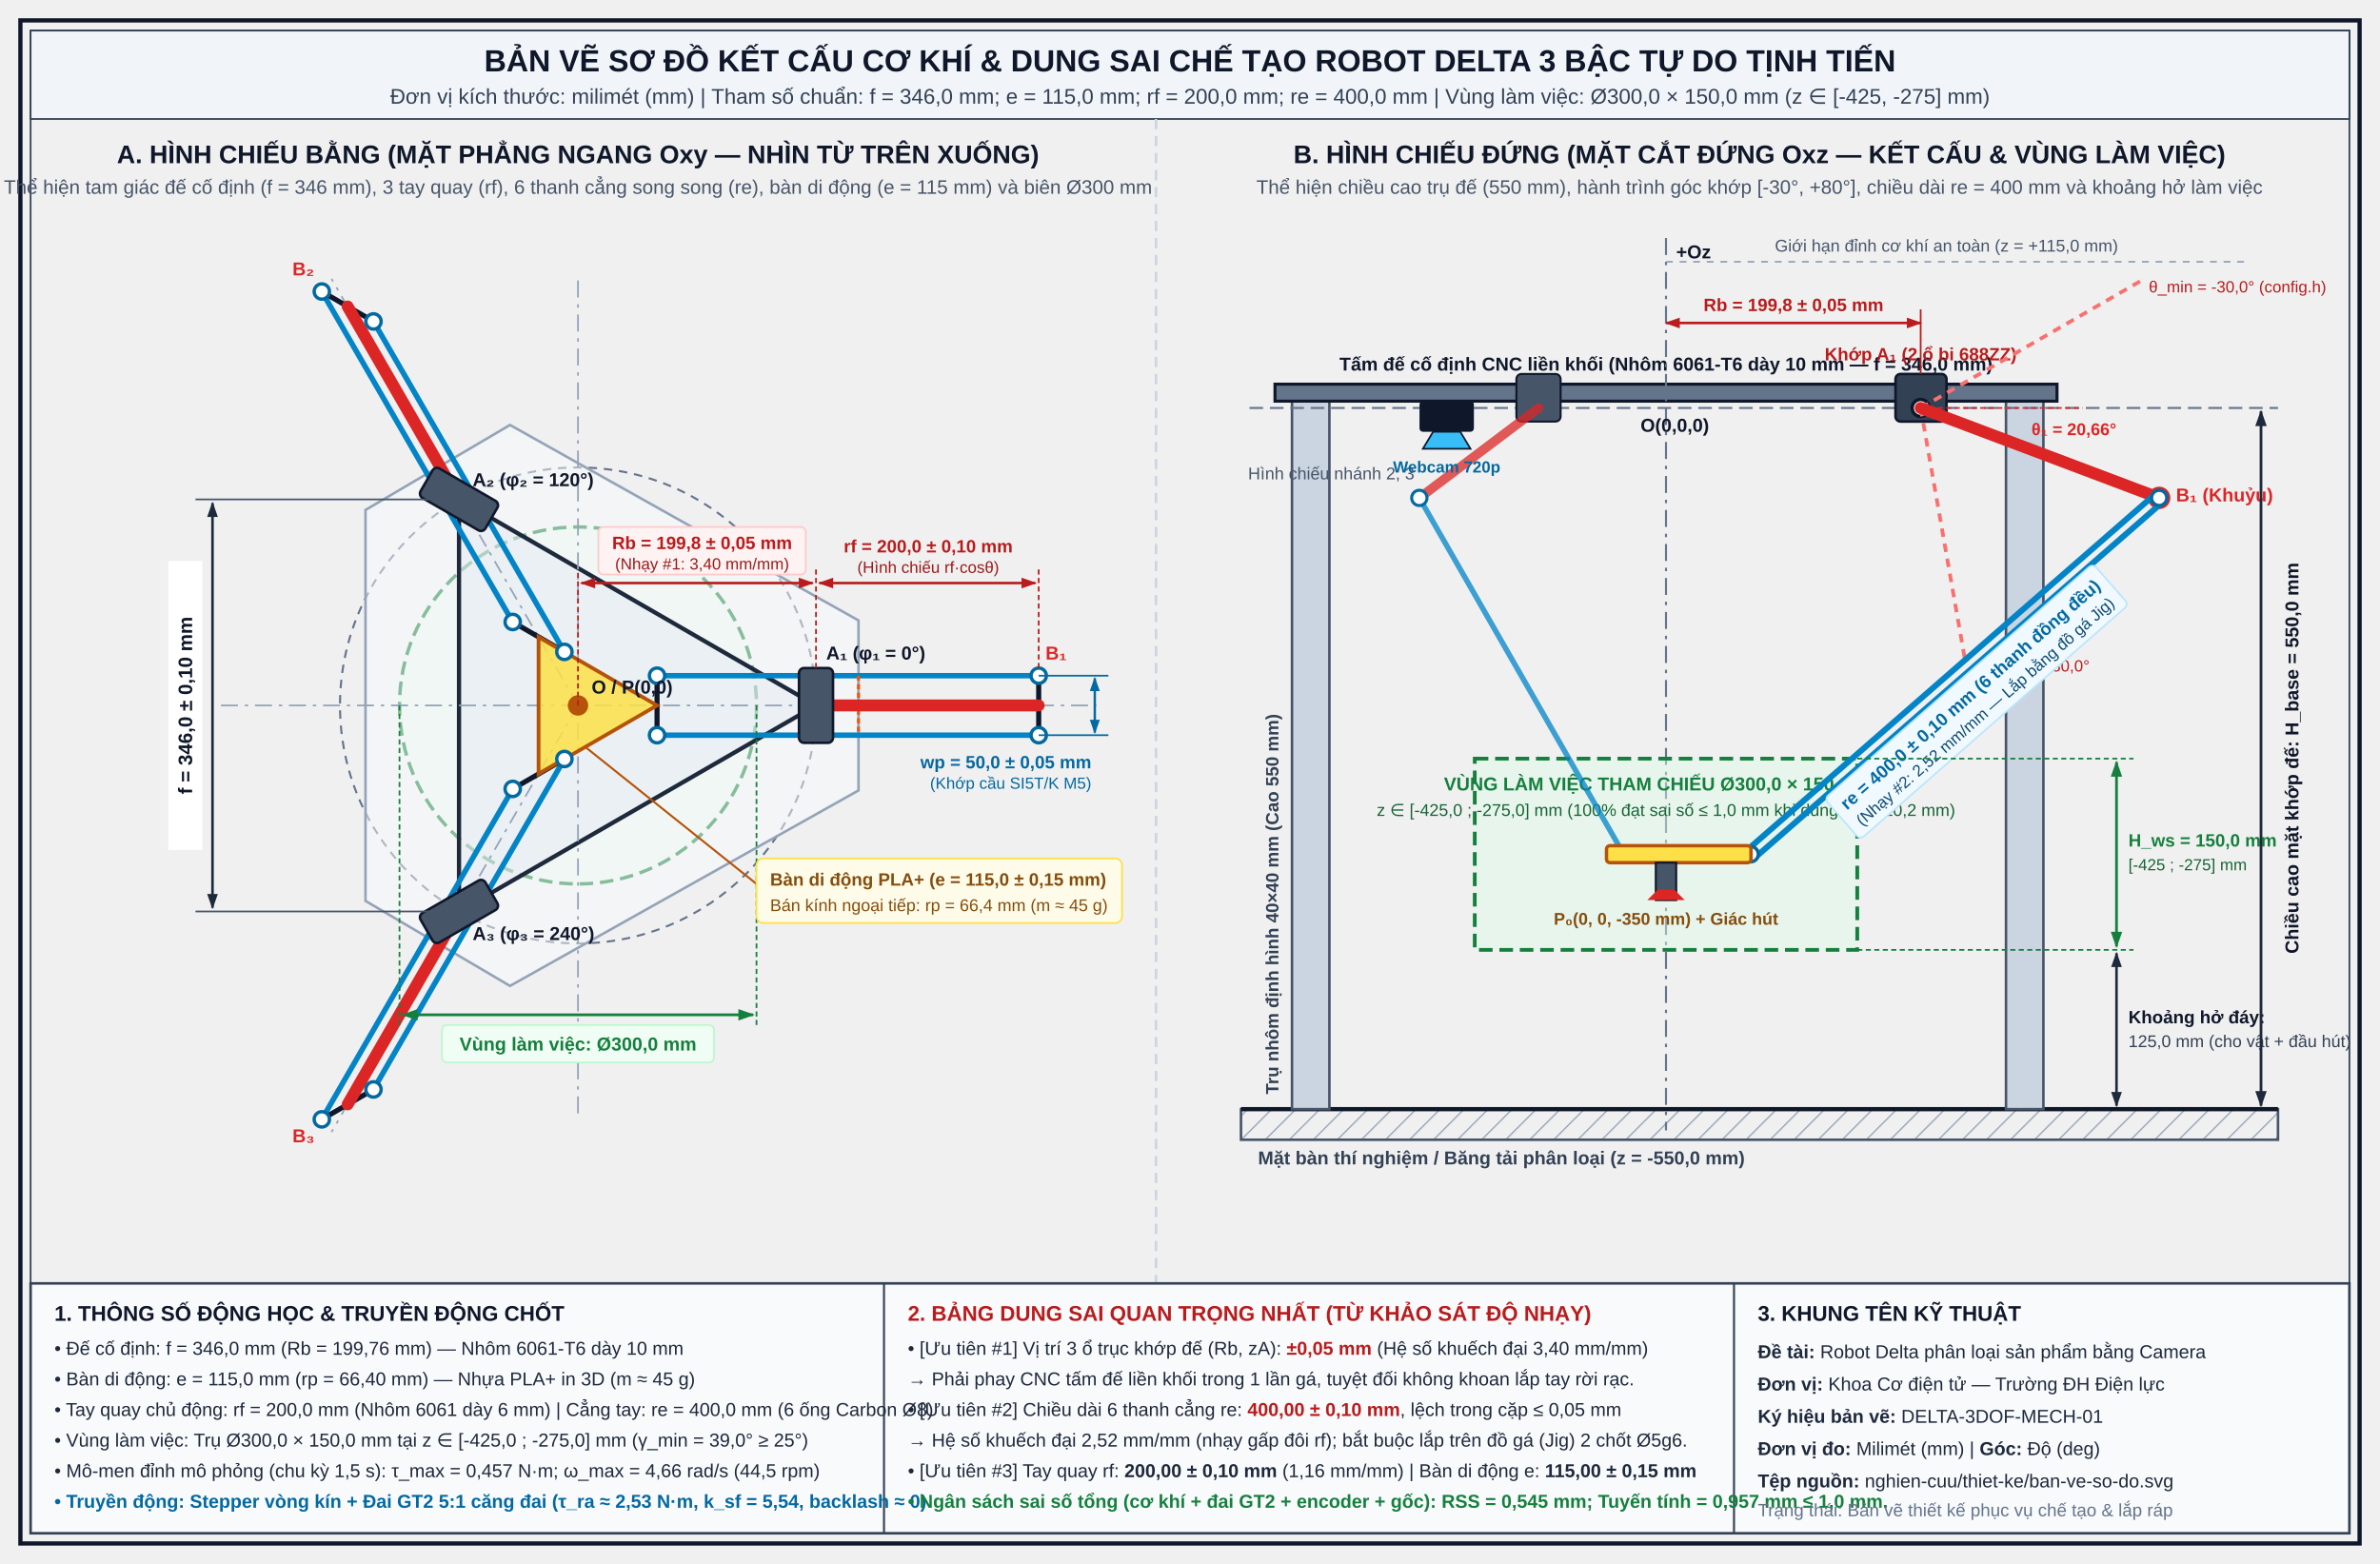
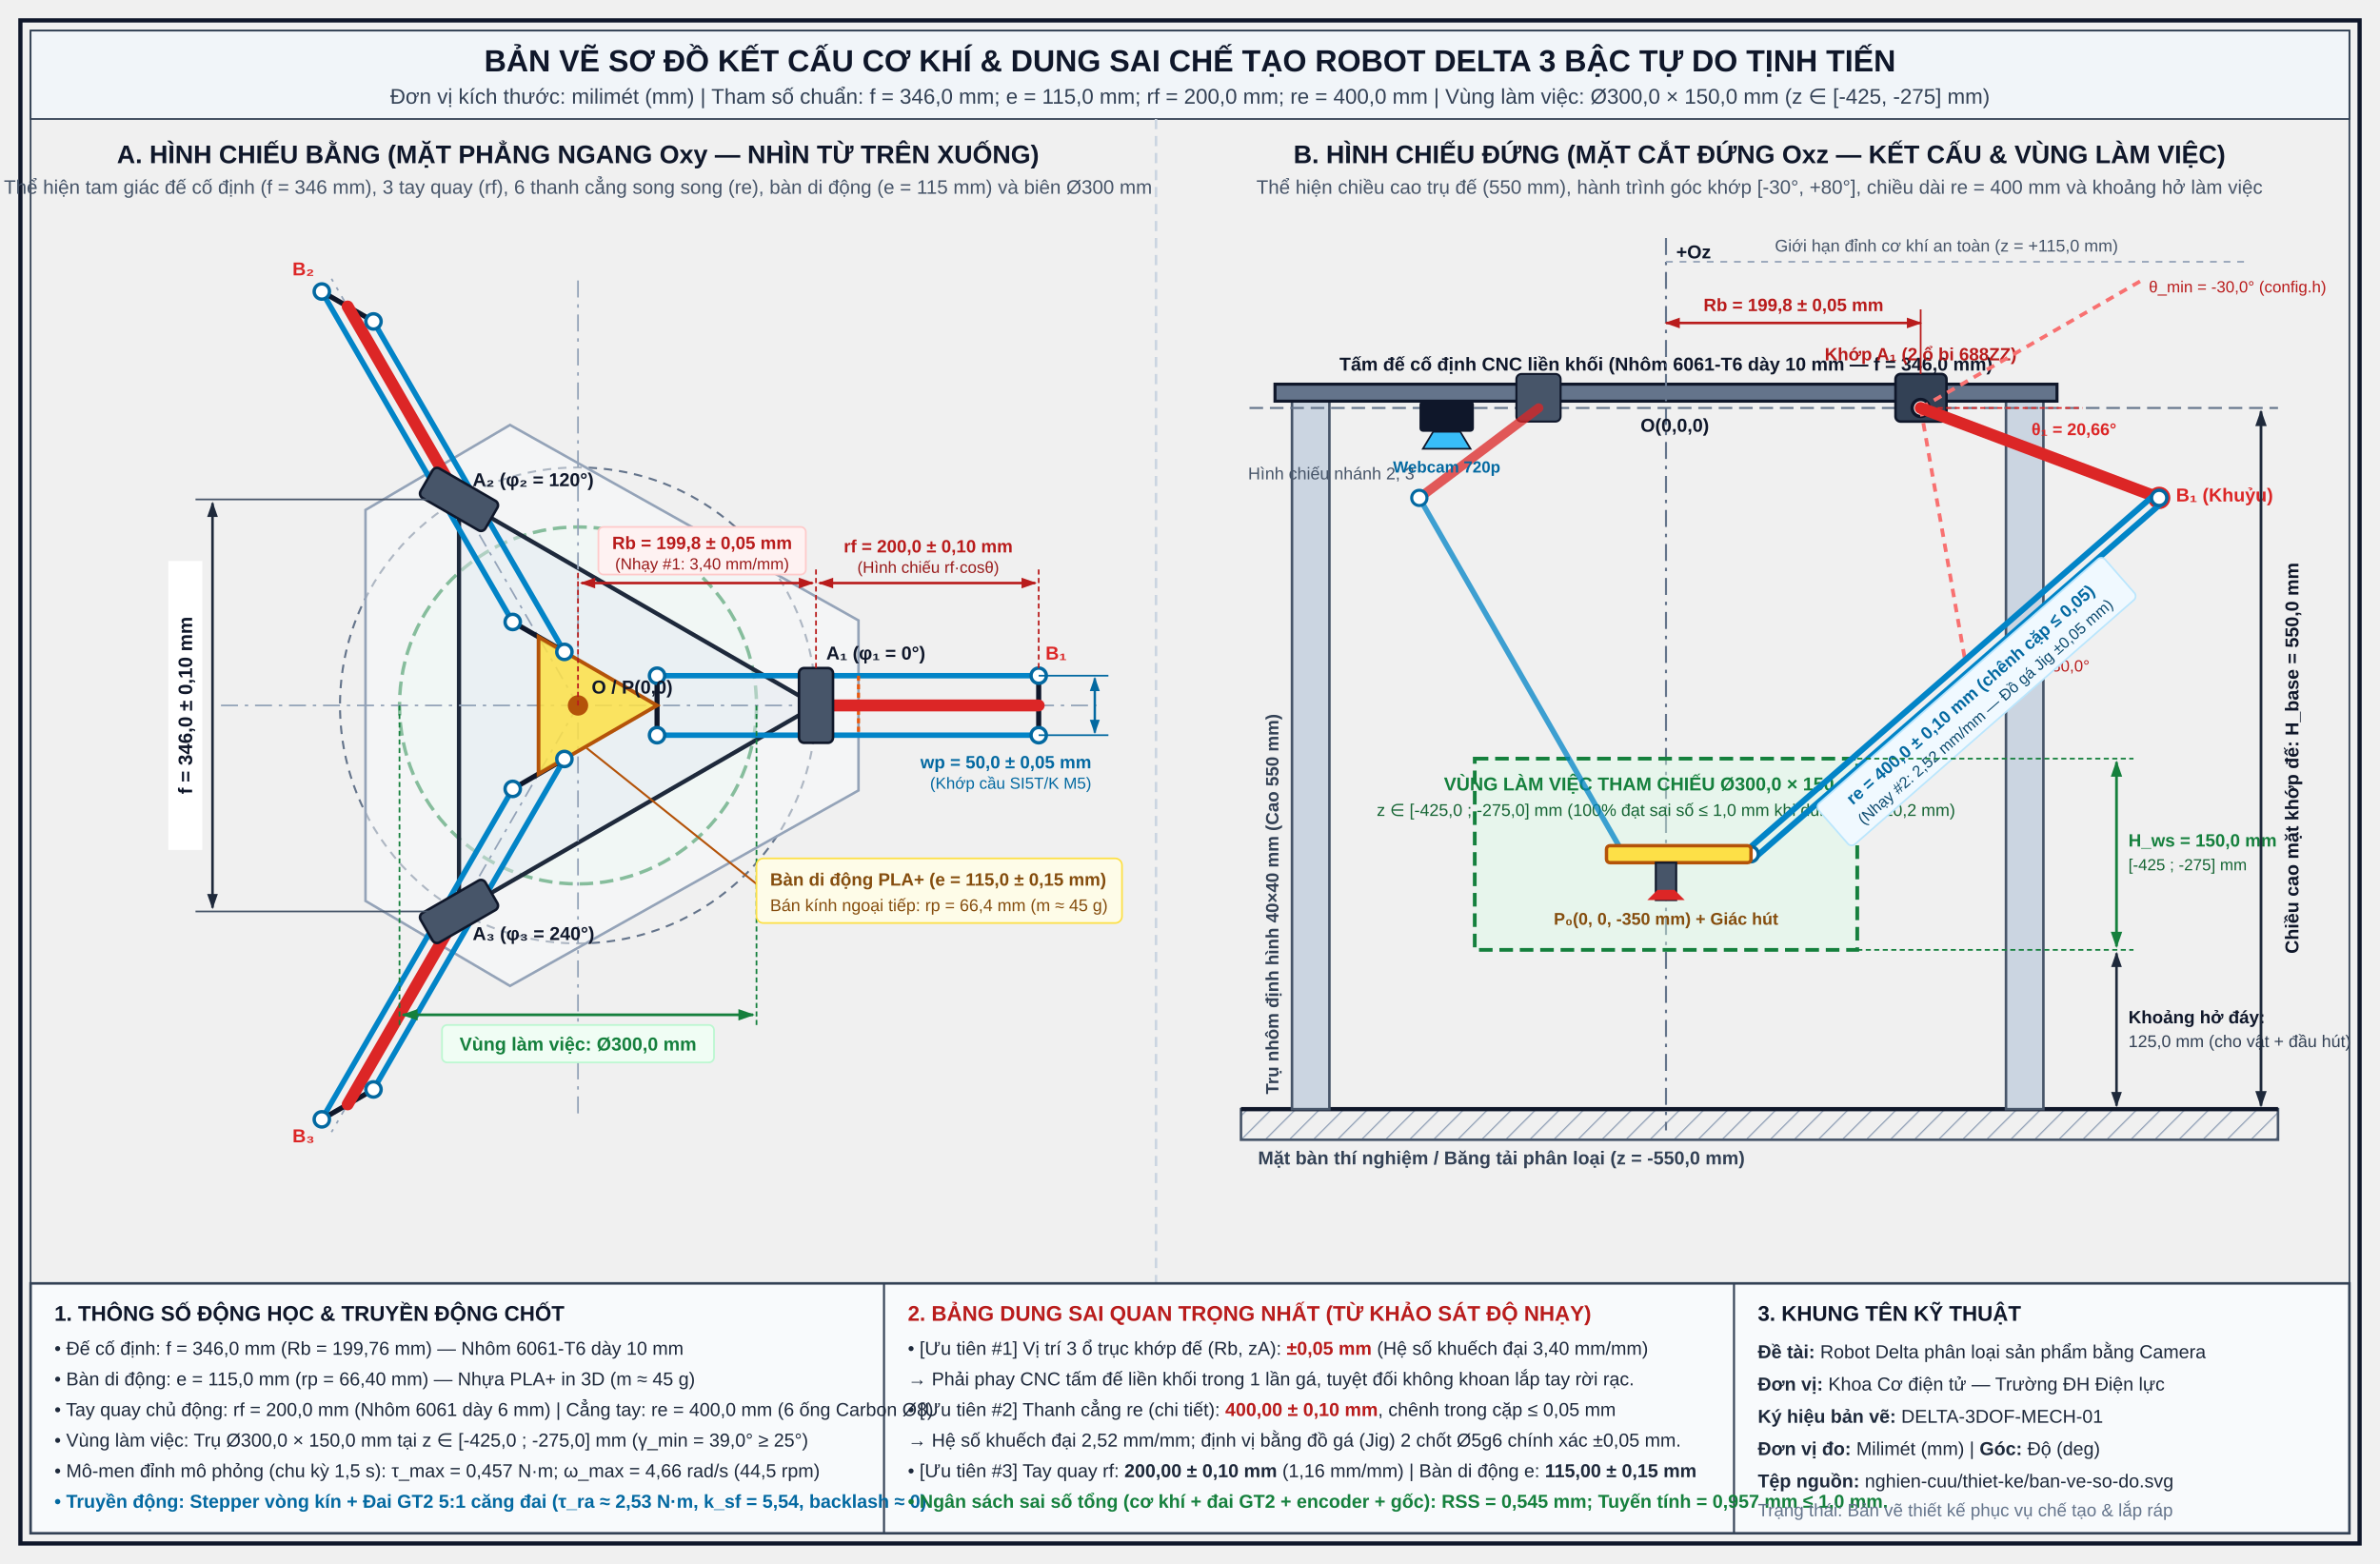
<svg xmlns="http://www.w3.org/2000/svg" viewBox="0 0 1400 920" width="100%" height="100%" style="background-color: #ffffff; font-family: Arial, 'Segoe UI', 'DejaVu Sans', sans-serif;">
  <defs>
    <marker id="arrow-end" viewBox="0 0 10 10" refX="9" refY="5" markerWidth="6" markerHeight="6" orient="auto">
      <path d="M 0 1.5 L 10 5 L 0 8.5 z" fill="#1e293b" />
    </marker>
    <marker id="arrow-start" viewBox="0 0 10 10" refX="1" refY="5" markerWidth="6" markerHeight="6" orient="auto">
      <path d="M 10 1.5 L 0 5 L 10 8.5 z" fill="#1e293b" />
    </marker>
    <marker id="arrow-red-end" viewBox="0 0 10 10" refX="9" refY="5" markerWidth="6" markerHeight="6" orient="auto">
      <path d="M 0 1.5 L 10 5 L 0 8.5 z" fill="#b91c1c" />
    </marker>
    <marker id="arrow-red-start" viewBox="0 0 10 10" refX="1" refY="5" markerWidth="6" markerHeight="6" orient="auto">
      <path d="M 10 1.5 L 0 5 L 10 8.5 z" fill="#b91c1c" />
    </marker>
    <marker id="arrow-blue-end" viewBox="0 0 10 10" refX="9" refY="5" markerWidth="6" markerHeight="6" orient="auto">
      <path d="M 0 1.5 L 10 5 L 0 8.5 z" fill="#0369a1" />
    </marker>
    <marker id="arrow-blue-start" viewBox="0 0 10 10" refX="1" refY="5" markerWidth="6" markerHeight="6" orient="auto">
      <path d="M 10 1.5 L 0 5 L 10 8.5 z" fill="#0369a1" />
    </marker>
    <marker id="arrow-green-end" viewBox="0 0 10 10" refX="9" refY="5" markerWidth="6" markerHeight="6" orient="auto">
      <path d="M 0 1.5 L 10 5 L 0 8.5 z" fill="#15803d" />
    </marker>
    <marker id="arrow-green-start" viewBox="0 0 10 10" refX="1" refY="5" markerWidth="6" markerHeight="6" orient="auto">
      <path d="M 10 1.5 L 0 5 L 10 8.5 z" fill="#15803d" />
    </marker>
    <pattern id="hatch" width="10" height="10" patternTransform="rotate(45 0 0)" patternUnits="userSpaceOnUse">
      <line x1="0" y1="0" x2="0" y2="10" stroke="#94a3b8" stroke-width="1.5" />
    </pattern>
  </defs>
  <rect x="12" y="12" width="1376" height="896" fill="none" stroke="#0f172a" stroke-width="2.5" />
  <rect x="18" y="18" width="1364" height="884" fill="none" stroke="#334155" stroke-width="1" />
  <rect x="18" y="18" width="1364" height="52" fill="#f1f5f9" stroke="#334155" stroke-width="1" />
  <text x="700" y="42" text-anchor="middle" font-size="18" font-weight="bold" fill="#0f172a">
    BẢN VẼ SƠ ĐỒ KẾT CẤU CƠ KHÍ &amp; DUNG SAI CHẾ TẠO ROBOT DELTA 3 BẬC TỰ DO TỊNH TIẾN
  </text>
  <text x="700" y="61" text-anchor="middle" font-size="12.5" fill="#334155">
    Đơn vị kích thước: milimét (mm) | Tham số chuẩn: f = 346,0 mm; e = 115,0 mm; rf = 200,0 mm; re = 400,0 mm | Vùng làm việc: Ø300,0 × 150,0 mm (z ∈ [-425, -275] mm)
  </text>
  <line x1="680" y1="70" x2="680" y2="755" stroke="#cbd5e1" stroke-width="1.5" stroke-dasharray="6,4" />
  <text x="340" y="96" text-anchor="middle" font-size="15" font-weight="bold" fill="#0f172a">
    A. HÌNH CHIẾU BẰNG (MẶT PHẲNG NGANG Oxy — NHÌN TỪ TRÊN XUỐNG)
  </text>
  <text x="340" y="114" text-anchor="middle" font-size="11.5" fill="#475569">
    Thể hiện tam giác đế cố định (f = 346 mm), 3 tay quay (rf), 6 thanh cẳng song song (re), bàn di động (e = 115 mm) và biên Ø300 mm
  </text>
  <circle cx="340" cy="415" r="140" fill="none" stroke="#64748b" stroke-width="1.2" stroke-dasharray="5,4" />
  <circle cx="340" cy="415" r="105" fill="#dcfce7" fill-opacity="0.32" stroke="#15803d" stroke-width="2" stroke-dasharray="8,4" />
  <polygon points="505,365 505,465 300,580 215,530 215,300 300,250" fill="#f8fafc" fill-opacity="0.5" stroke="#94a3b8" stroke-width="1.5" />
  <polygon points="480,415 270,293.8 270,536.2" fill="#e2e8f0" fill-opacity="0.45" stroke="#1e293b" stroke-width="2.5" />
  <line x1="130" y1="415" x2="645" y2="415" stroke="#94a3b8" stroke-width="1" stroke-dasharray="10,4,2,4" />
  <line x1="340" y1="165" x2="340" y2="655" stroke="#94a3b8" stroke-width="1" stroke-dasharray="10,4,2,4" />
  <line x1="340" y1="415" x2="195" y2="164" stroke="#94a3b8" stroke-width="1" stroke-dasharray="8,4,2,4" />
  <line x1="340" y1="415" x2="195" y2="666" stroke="#94a3b8" stroke-width="1" stroke-dasharray="8,4,2,4" />
  <line x1="611" y1="397.5" x2="386.5" y2="397.5" stroke="#0284c7" stroke-width="3.2" />
  <line x1="611" y1="432.5" x2="386.5" y2="432.5" stroke="#0284c7" stroke-width="3.2" />
  <line x1="505" y1="397.5" x2="505" y2="432.5" stroke="#ea580c" stroke-width="1.8" stroke-dasharray="3,2" />
  <line x1="611" y1="393" x2="611" y2="437" stroke="#0f172a" stroke-width="3" />
  <line x1="386.5" y1="393" x2="386.5" y2="437" stroke="#0f172a" stroke-width="3" />
  <line x1="189.3" y1="171.5" x2="301.6" y2="365.9" stroke="#0284c7" stroke-width="3.2" />
  <line x1="219.7" y1="189.1" x2="332.0" y2="383.5" stroke="#0284c7" stroke-width="3.2" />
  <line x1="186.3" y1="169.8" x2="222.7" y2="190.8" stroke="#0f172a" stroke-width="3" />
  <line x1="298.6" y1="364.2" x2="335.0" y2="385.2" stroke="#0f172a" stroke-width="3" />
  <line x1="219.7" y1="640.9" x2="332.0" y2="446.5" stroke="#0284c7" stroke-width="3.2" />
  <line x1="189.3" y1="658.5" x2="301.6" y2="464.1" stroke="#0284c7" stroke-width="3.2" />
  <line x1="222.7" y1="639.2" x2="186.3" y2="660.2" stroke="#0f172a" stroke-width="3" />
  <line x1="335.0" y1="444.8" x2="298.6" y2="465.8" stroke="#0f172a" stroke-width="3" />
  <line x1="480" y1="415" x2="611" y2="415" stroke="#dc2626" stroke-width="7" stroke-linecap="round" />
  <line x1="270" y1="293.8" x2="204.5" y2="180.3" stroke="#dc2626" stroke-width="7" stroke-linecap="round" />
  <line x1="270" y1="536.2" x2="204.5" y2="649.7" stroke="#dc2626" stroke-width="7" stroke-linecap="round" />
  <rect x="470" y="393" width="20" height="44" rx="3" fill="#475569" stroke="#0f172a" stroke-width="1.5" />
  <g transform="translate(270, 293.8) rotate(120)">
    <rect x="-10" y="-22" width="20" height="44" rx="3" fill="#475569" stroke="#0f172a" stroke-width="1.5" />
  </g>
  <g transform="translate(270, 536.2) rotate(240)">
    <rect x="-10" y="-22" width="20" height="44" rx="3" fill="#475569" stroke="#0f172a" stroke-width="1.5" />
  </g>
  <polygon points="386.5,415 316.8,374.7 316.8,455.3" fill="#fde047" fill-opacity="0.85" stroke="#b45309" stroke-width="2.2" />
  <circle cx="340" cy="415" r="6" fill="#b45309" />
  <circle cx="611" cy="397.5" r="4.5" fill="#ffffff" stroke="#0369a1" stroke-width="2" />
  <circle cx="611" cy="432.5" r="4.5" fill="#ffffff" stroke="#0369a1" stroke-width="2" />
  <circle cx="386.5" cy="397.5" r="4.5" fill="#ffffff" stroke="#0369a1" stroke-width="2" />
  <circle cx="386.5" cy="432.5" r="4.5" fill="#ffffff" stroke="#0369a1" stroke-width="2" />
  <circle cx="189.3" cy="171.5" r="4.5" fill="#ffffff" stroke="#0369a1" stroke-width="2" />
  <circle cx="219.7" cy="189.1" r="4.5" fill="#ffffff" stroke="#0369a1" stroke-width="2" />
  <circle cx="301.6" cy="365.9" r="4.5" fill="#ffffff" stroke="#0369a1" stroke-width="2" />
  <circle cx="332.0" cy="383.5" r="4.5" fill="#ffffff" stroke="#0369a1" stroke-width="2" />
  <circle cx="219.7" cy="640.9" r="4.5" fill="#ffffff" stroke="#0369a1" stroke-width="2" />
  <circle cx="189.3" cy="658.5" r="4.5" fill="#ffffff" stroke="#0369a1" stroke-width="2" />
  <circle cx="332.0" cy="446.5" r="4.5" fill="#ffffff" stroke="#0369a1" stroke-width="2" />
  <circle cx="301.6" cy="464.1" r="4.5" fill="#ffffff" stroke="#0369a1" stroke-width="2" />
  <line x1="270" y1="293.8" x2="115" y2="293.8" stroke="#475569" stroke-width="1" />
  <line x1="270" y1="536.2" x2="115" y2="536.2" stroke="#475569" stroke-width="1" />
  <line x1="125" y1="296" x2="125" y2="534" stroke="#1e293b" stroke-width="1.5" marker-start="url(#arrow-start)" marker-end="url(#arrow-end)" />
  <g transform="translate(115, 415) rotate(-90)">
    <rect x="-85" y="-16" width="170" height="20" fill="#ffffff" />
    <text x="0" y="-2" text-anchor="middle" font-size="11.5" font-weight="bold" fill="#0f172a">f = 346,0 ± 0,10 mm</text>
  </g>
  <line x1="340" y1="415" x2="340" y2="335" stroke="#b91c1c" stroke-width="1" stroke-dasharray="3,2" />
  <line x1="480" y1="393" x2="480" y2="335" stroke="#b91c1c" stroke-width="1" stroke-dasharray="3,2" />
  <line x1="342" y1="343" x2="478" y2="343" stroke="#b91c1c" stroke-width="1.5" marker-start="url(#arrow-red-start)" marker-end="url(#arrow-red-end)" />
  <rect x="352" y="310" width="122" height="28" rx="3" fill="#fef2f2" stroke="#fecaca" />
  <text x="413" y="323" text-anchor="middle" font-size="10.5" font-weight="bold" fill="#b91c1c">Rb = 199,8 ± 0,05 mm</text>
  <text x="413" y="335" text-anchor="middle" font-size="9.5" fill="#991b1b">(Nhạy #1: 3,40 mm/mm)</text>
  <line x1="611" y1="393" x2="611" y2="335" stroke="#b91c1c" stroke-width="1" stroke-dasharray="3,2" />
  <line x1="482" y1="343" x2="609" y2="343" stroke="#b91c1c" stroke-width="1.5" marker-start="url(#arrow-red-start)" marker-end="url(#arrow-red-end)" />
  <text x="546" y="325" text-anchor="middle" font-size="10.5" font-weight="bold" fill="#b91c1c">rf = 200,0 ± 0,10 mm</text>
  <text x="546" y="337" text-anchor="middle" font-size="9.5" fill="#991b1b">(Hình chiếu rf·cosθ)</text>
  <line x1="611" y1="397.5" x2="652" y2="397.5" stroke="#0369a1" stroke-width="1" />
  <line x1="611" y1="432.5" x2="652" y2="432.5" stroke="#0369a1" stroke-width="1" />
  <line x1="644" y1="399" x2="644" y2="431" stroke="#0369a1" stroke-width="1.4" marker-start="url(#arrow-blue-start)" marker-end="url(#arrow-blue-end)" />
  <text x="642" y="452" text-anchor="end" font-size="10.5" font-weight="bold" fill="#0369a1">wp = 50,0 ± 0,05 mm</text>
  <text x="642" y="464" text-anchor="end" font-size="9.5" fill="#0369a1">(Khớp cầu SI5T/K M5)</text>
  <line x1="235" y1="415" x2="235" y2="605" stroke="#15803d" stroke-width="1" stroke-dasharray="3,2" />
  <line x1="445" y1="415" x2="445" y2="605" stroke="#15803d" stroke-width="1" stroke-dasharray="3,2" />
  <line x1="237" y1="597" x2="443" y2="597" stroke="#15803d" stroke-width="1.6" marker-start="url(#arrow-green-start)" marker-end="url(#arrow-green-end)" />
  <rect x="260" y="603" width="160" height="22" rx="3" fill="#f0fdf4" stroke="#bbf7d0" />
  <text x="340" y="618" text-anchor="middle" font-size="11" font-weight="bold" fill="#15803d">Vùng làm việc: Ø300,0 mm</text>
  <text x="348" y="408" font-size="11" font-weight="bold" fill="#0f172a">O / P(0,0)</text>
  <text x="486" y="388" font-size="11" font-weight="bold" fill="#0f172a">A₁ (φ₁ = 0°)</text>
  <text x="278" y="286" font-size="11" font-weight="bold" fill="#0f172a">A₂ (φ₂ = 120°)</text>
  <text x="278" y="553" font-size="11" font-weight="bold" fill="#0f172a">A₃ (φ₃ = 240°)</text>
  <text x="615" y="388" font-size="11" font-weight="bold" fill="#dc2626">B₁</text>
  <text x="172" y="162" font-size="11" font-weight="bold" fill="#dc2626">B₂</text>
  <text x="172" y="672" font-size="11" font-weight="bold" fill="#dc2626">B₃</text>
  <line x1="345" y1="440" x2="445" y2="520" stroke="#b45309" stroke-width="1.2" />
  <rect x="445" y="505" width="215" height="38" rx="4" fill="#fefce8" stroke="#fde047" />
  <text x="453" y="521" font-size="10.5" font-weight="bold" fill="#854d0e">Bàn di động PLA+ (e = 115,0 ± 0,15 mm)</text>
  <text x="453" y="536" font-size="10" fill="#854d0e">Bán kính ngoại tiếp: rp = 66,4 mm (m ≈ 45 g)</text>
  <text x="1035" y="96" text-anchor="middle" font-size="15" font-weight="bold" fill="#0f172a">
    B. HÌNH CHIẾU ĐỨNG (MẶT CẮT ĐỨNG Oxz — KẾT CẤU &amp; VÙNG LÀM VIỆC)
  </text>
  <text x="1035" y="114" text-anchor="middle" font-size="11.5" fill="#475569">
    Thể hiện chiều cao trụ đế (550 mm), hành trình góc khớp [-30°, +80°], chiều dài re = 400 mm và khoảng hở làm việc
  </text>
  <rect x="730" y="652.5" width="610" height="18" fill="url(#hatch)" stroke="#475569" stroke-width="1.5" />
  <line x1="730" y1="652.5" x2="1340" y2="652.5" stroke="#0f172a" stroke-width="2.5" />
  <text x="740" y="685" font-size="11" font-weight="bold" fill="#334155">Mặt bàn thí nghiệm / Băng tải phân loại (z = -550,0 mm)</text>
  <rect x="760" y="232" width="22" height="420.5" fill="#cbd5e1" stroke="#475569" stroke-width="1.5" />
  <rect x="1180" y="232" width="22" height="420.5" fill="#cbd5e1" stroke="#475569" stroke-width="1.5" />
  <text x="752" y="420" text-anchor="end" font-size="10.5" font-weight="bold" fill="#334155" transform="rotate(-90, 752, 420)">
    Trụ nhôm định hình 40×40 mm (Cao 550 mm)
  </text>
  <rect x="750" y="226" width="460" height="10" fill="#64748b" stroke="#0f172a" stroke-width="1.8" />
  <text x="980" y="218" text-anchor="middle" font-size="11" font-weight="bold" fill="#0f172a">
    Tấm đế cố định CNC liền khối (Nhôm 6061-T6 dày 10 mm — f = 346,0 mm)
  </text>
  <line x1="980" y1="140" x2="980" y2="665" stroke="#64748b" stroke-width="1.2" stroke-dasharray="10,4,2,4" />
  <line x1="735" y1="240" x2="1340" y2="240" stroke="#64748b" stroke-width="1.2" stroke-dasharray="8,4" />
  <text x="986" y="152" font-size="11" font-weight="bold" fill="#0f172a">+Oz</text>
  <text x="965" y="254" font-size="11" font-weight="bold" fill="#0f172a">O(0,0,0)</text>
  <line x1="980" y1="154" x2="1320" y2="154" stroke="#94a3b8" stroke-width="1" stroke-dasharray="4,4" />
  <text x="1145" y="148" text-anchor="middle" font-size="10" fill="#475569">Giới hạn đỉnh cơ khí an toàn (z = +115,0 mm)</text>
  <rect x="867.5" y="446.3" width="225" height="112.5" fill="#dcfce7" fill-opacity="0.45" stroke="#15803d" stroke-width="2.2" stroke-dasharray="8,4" />
  <text x="980" y="465" text-anchor="middle" font-size="11" font-weight="bold" fill="#15803d">
    VÙNG LÀM VIỆC THAM CHIẾU Ø300,0 × 150,0 mm
  </text>
  <text x="980" y="480" text-anchor="middle" font-size="10" fill="#166534">
    z ∈ [-425,0 ; -275,0] mm (100% đạt sai số ≤ 1,0 mm khi dung sai ≤ ±0,2 mm)
  </text>
  <rect x="1115" y="220" width="30" height="28" rx="3" fill="#334155" stroke="#0f172a" stroke-width="1.5" />
  <circle cx="1129.8" cy="240" r="5" fill="#ffffff" stroke="#0f172a" stroke-width="2" />
  <text x="1129.8" y="212" text-anchor="middle" font-size="10.5" font-weight="bold" fill="#b91c1c">
    Khớp A₁ (2 ổ bi 688ZZ)
  </text>
  <line x1="1129.8" y1="240" x2="1259.7" y2="165.0" stroke="#f87171" stroke-width="2.2" stroke-dasharray="5,4" />
  <line x1="1129.8" y1="240" x2="1155.8" y2="387.7" stroke="#f87171" stroke-width="2.2" stroke-dasharray="5,4" />
  <text x="1264" y="172" font-size="9.5" fill="#b91c1c">θ_min = -30,0° (config.h)</text>
  <text x="1162" y="395" font-size="9.5" fill="#b91c1c">θ_max = +80,0°</text>
  <line x1="1129.8" y1="240" x2="1270.1" y2="292.9" stroke="#dc2626" stroke-width="7" stroke-linecap="round" />
  <circle cx="1270.1" cy="292.9" r="5.5" fill="#ffffff" stroke="#dc2626" stroke-width="2.2" />
  <text x="1280" y="295" font-size="11" font-weight="bold" fill="#dc2626">B₁ (Khuỷu)</text>
  <line x1="1129.8" y1="240" x2="1225" y2="240" stroke="#dc2626" stroke-width="1" stroke-dasharray="3,2" />
  <text x="1195" y="256" font-size="10" font-weight="bold" fill="#dc2626">θ₁ = 20,66°</text>
  <line x1="1268.1" y1="290.4" x2="1027.8" y2="500.0" stroke="#0284c7" stroke-width="3.5" />
  <line x1="1272.1" y1="295.4" x2="1031.8" y2="505.0" stroke="#0284c7" stroke-width="3.5" />
  <circle cx="1270.1" cy="292.9" r="4.5" fill="#ffffff" stroke="#0369a1" stroke-width="2" />
  <circle cx="1029.8" cy="502.5" r="4.5" fill="#ffffff" stroke="#0369a1" stroke-width="2" />
  <g transform="translate(1162, 412) rotate(-41.2)">
-     <rect x="-105" y="-15" width="210" height="32" rx="3" fill="#f0f9ff" stroke="#bae6fd" />
-     <text x="0" y="-1" text-anchor="middle" font-size="10.5" font-weight="bold" fill="#0369a1">re = 400,0 ± 0,10 mm (6 thanh đồng đều)</text>
-     <text x="0" y="12" text-anchor="middle" font-size="9.5" fill="#0c4a6e">(Nhạy #2: 2,52 mm/mm — Lắp bằng đồ gá Jig)</text>
+     <rect x="-112" y="-15" width="224" height="32" rx="3" fill="#f0f9ff" stroke="#bae6fd" />
+     <text x="0" y="-1" text-anchor="middle" font-size="10.2" font-weight="bold" fill="#0369a1">re = 400,0 ± 0,10 mm (chênh cặp ≤ 0,05)</text>
+     <text x="0" y="12" text-anchor="middle" font-size="9.2" fill="#0c4a6e">(Nhạy #2: 2,52 mm/mm — Đồ gá Jig ±0,05 mm)</text>
  </g>
  <rect x="892" y="220" width="26" height="28" rx="3" fill="#475569" stroke="#0f172a" stroke-width="1.2" />
  <line x1="905.1" y1="240" x2="834.9" y2="292.9" stroke="#dc2626" stroke-width="5.5" stroke-opacity="0.75" stroke-linecap="round" />
  <line x1="834.9" y1="292.9" x2="955.1" y2="502.5" stroke="#0284c7" stroke-width="3.2" stroke-opacity="0.75" />
  <circle cx="834.9" cy="292.9" r="4.5" fill="#ffffff" stroke="#0369a1" stroke-width="1.8" />
  <circle cx="955.1" cy="502.5" r="4.5" fill="#ffffff" stroke="#0369a1" stroke-width="1.8" />
  <text x="832" y="282" text-anchor="end" font-size="10" fill="#475569">Hình chiếu nhánh 2, 3</text>
  <rect x="945" y="497.5" width="85" height="10" rx="2" fill="#fde047" stroke="#b45309" stroke-width="2" />
  <rect x="974" y="507.5" width="12" height="22" fill="#475569" stroke="#0f172a" stroke-width="1.2" />
  <polygon points="969,529.5 991,529.5 985,523.5 975,523.5" fill="#dc2626" />
  <text x="980" y="544" text-anchor="middle" font-size="10" font-weight="bold" fill="#854d0e">
    P₀(0, 0, -350 mm) + Giác hút
  </text>
  <rect x="835" y="236" width="32" height="18" rx="2" fill="#0f172a" />
  <polygon points="843,254 859,254 865,264 837,264" fill="#38bdf8" stroke="#0f172a" stroke-width="1" />
  <text x="851" y="278" text-anchor="middle" font-size="9.5" font-weight="bold" fill="#0369a1">Webcam 720p</text>
  <line x1="1092.5" y1="446.3" x2="1255" y2="446.3" stroke="#15803d" stroke-width="1" stroke-dasharray="3,2" />
  <line x1="1092.5" y1="558.8" x2="1255" y2="558.8" stroke="#15803d" stroke-width="1" stroke-dasharray="3,2" />
  <line x1="1245" y1="448.3" x2="1245" y2="556.8" stroke="#15803d" stroke-width="1.6" marker-start="url(#arrow-green-start)" marker-end="url(#arrow-green-end)" />
  <text x="1252" y="498" font-size="10.5" font-weight="bold" fill="#15803d">H_ws = 150,0 mm</text>
  <text x="1252" y="512" font-size="9.5" fill="#166534">[-425 ; -275] mm</text>
  <line x1="1245" y1="560.8" x2="1245" y2="650.5" stroke="#1e293b" stroke-width="1.5" marker-start="url(#arrow-start)" marker-end="url(#arrow-end)" />
  <text x="1252" y="602" font-size="10.5" font-weight="bold" fill="#0f172a">Khoảng hở đáy:</text>
  <text x="1252" y="616" font-size="10" fill="#334155">125,0 mm (cho vật + đầu hút)</text>
  <line x1="1330" y1="242" x2="1330" y2="650.5" stroke="#1e293b" stroke-width="1.6" marker-start="url(#arrow-start)" marker-end="url(#arrow-end)" />
  <g transform="translate(1352, 446) rotate(-90)">
    <text x="0" y="0" text-anchor="middle" font-size="11" font-weight="bold" fill="#0f172a">Chiều cao mặt khớp đế: H_base = 550,0 mm</text>
  </g>
  <line x1="980" y1="190" x2="1129.8" y2="190" stroke="#b91c1c" stroke-width="1.5" marker-start="url(#arrow-red-start)" marker-end="url(#arrow-red-end)" />
  <line x1="1129.8" y1="220" x2="1129.8" y2="182" stroke="#b91c1c" stroke-width="1" />
  <text x="1055" y="183" text-anchor="middle" font-size="10.5" font-weight="bold" fill="#b91c1c">Rb = 199,8 ± 0,05 mm</text>
  <rect x="18" y="755" width="1364" height="147" fill="#f8fafc" stroke="#334155" stroke-width="1.5" />
  <line x1="520" y1="755" x2="520" y2="902" stroke="#334155" stroke-width="1.2" />
  <line x1="1020" y1="755" x2="1020" y2="902" stroke="#334155" stroke-width="1.2" />
  <text x="32" y="777" font-size="12.5" font-weight="bold" fill="#0f172a">1. THÔNG SỐ ĐỘNG HỌC &amp; TRUYỀN ĐỘNG CHỐT</text>
  <text x="32" y="797" font-size="11" fill="#1e293b">• Đế cố định: f = 346,0 mm (Rb = 199,76 mm) — Nhôm 6061-T6 dày 10 mm</text>
  <text x="32" y="815" font-size="11" fill="#1e293b">• Bàn di động: e = 115,0 mm (rp = 66,40 mm) — Nhựa PLA+ in 3D (m ≈ 45 g)</text>
  <text x="32" y="833" font-size="11" fill="#1e293b">• Tay quay chủ động: rf = 200,0 mm (Nhôm 6061 dày 6 mm) | Cẳng tay: re = 400,0 mm (6 ống Carbon Ø8)</text>
  <text x="32" y="851" font-size="11" fill="#1e293b">• Vùng làm việc: Trụ Ø300,0 × 150,0 mm tại z ∈ [-425,0 ; -275,0] mm (γ_min = 39,0° ≥ 25°)</text>
  <text x="32" y="869" font-size="11" fill="#1e293b">• Mô-men đỉnh mô phỏng (chu kỳ 1,5 s): τ_max = 0,457 N·m; ω_max = 4,66 rad/s (44,5 rpm)</text>
  <text x="32" y="887" font-size="11" font-weight="bold" fill="#0369a1">• Truyền động: Stepper vòng kín + Đai GT2 5:1 căng đai (τ_ra ≈ 2,53 N·m, k_sf = 5,54, backlash ≈ 0)</text>
  <text x="534" y="777" font-size="12.5" font-weight="bold" fill="#b91c1c">2. BẢNG DUNG SAI QUAN TRỌNG NHẤT (TỪ KHẢO SÁT ĐỘ NHẠY)</text>
  <text x="534" y="797" font-size="11" fill="#1e293b">• [Ưu tiên #1] Vị trí 3 ổ trục khớp đế (Rb, zA): <tspan font-weight="bold" fill="#b91c1c">±0,05 mm</tspan> (Hệ số khuếch đại 3,40 mm/mm)</text>
  <text x="534" y="815" font-size="11" fill="#1e293b">  → Phải phay CNC tấm đế liền khối trong 1 lần gá, tuyệt đối không khoan lắp tay rời rạc.</text>
-   <text x="534" y="833" font-size="11" fill="#1e293b">• [Ưu tiên #2] Chiều dài 6 thanh cẳng re: <tspan font-weight="bold" fill="#b91c1c">400,00 ± 0,10 mm</tspan>, lệch trong cặp ≤ 0,05 mm</text>
-   <text x="534" y="851" font-size="11" fill="#1e293b">  → Hệ số khuếch đại 2,52 mm/mm (nhạy gấp đôi rf); bắt buộc lắp trên đồ gá (Jig) 2 chốt Ø5g6.</text>
+   <text x="534" y="833" font-size="11" fill="#1e293b">• [Ưu tiên #2] Thanh cẳng re (chi tiết): <tspan font-weight="bold" fill="#b91c1c">400,00 ± 0,10 mm</tspan>, chênh trong cặp ≤ 0,05 mm</text>
+   <text x="534" y="851" font-size="11" fill="#1e293b">  → Hệ số khuếch đại 2,52 mm/mm; định vị bằng đồ gá (Jig) 2 chốt Ø5g6 chính xác ±0,05 mm.</text>
  <text x="534" y="869" font-size="11" fill="#1e293b">• [Ưu tiên #3] Tay quay rf: <tspan font-weight="bold">200,00 ± 0,10 mm</tspan> (1,16 mm/mm) | Bàn di động e: <tspan font-weight="bold">115,00 ± 0,15 mm</tspan>
  </text>
  <text x="534" y="887" font-size="11" font-weight="bold" fill="#15803d">• Ngân sách sai số tổng (cơ khí + đai GT2 + encoder + gốc): RSS = 0,545 mm; Tuyến tính = 0,957 mm ≤ 1,0 mm.</text>
  <text x="1034" y="777" font-size="12.5" font-weight="bold" fill="#0f172a">3. KHUNG TÊN KỸ THUẬT</text>
  <text x="1034" y="799" font-size="11" fill="#1e293b">
    <tspan font-weight="bold">Đề tài:</tspan> Robot Delta phân loại sản phẩm bằng Camera</text>
  <text x="1034" y="818" font-size="11" fill="#1e293b">
    <tspan font-weight="bold">Đơn vị:</tspan> Khoa Cơ điện tử — Trường ĐH Điện lực</text>
  <text x="1034" y="837" font-size="11" fill="#1e293b">
    <tspan font-weight="bold">Ký hiệu bản vẽ:</tspan> DELTA-3DOF-MECH-01</text>
  <text x="1034" y="856" font-size="11" fill="#1e293b">
    <tspan font-weight="bold">Đơn vị đo:</tspan> Milimét (mm) | <tspan font-weight="bold">Góc:</tspan> Độ (deg)</text>
  <text x="1034" y="875" font-size="11" fill="#1e293b">
    <tspan font-weight="bold">Tệp nguồn:</tspan> nghien-cuu/thiet-ke/ban-ve-so-do.svg</text>
  <text x="1034" y="892" font-size="10.5" fill="#64748b">Trạng thái: Bản vẽ thiết kế phục vụ chế tạo &amp; lắp ráp</text>
</svg>
